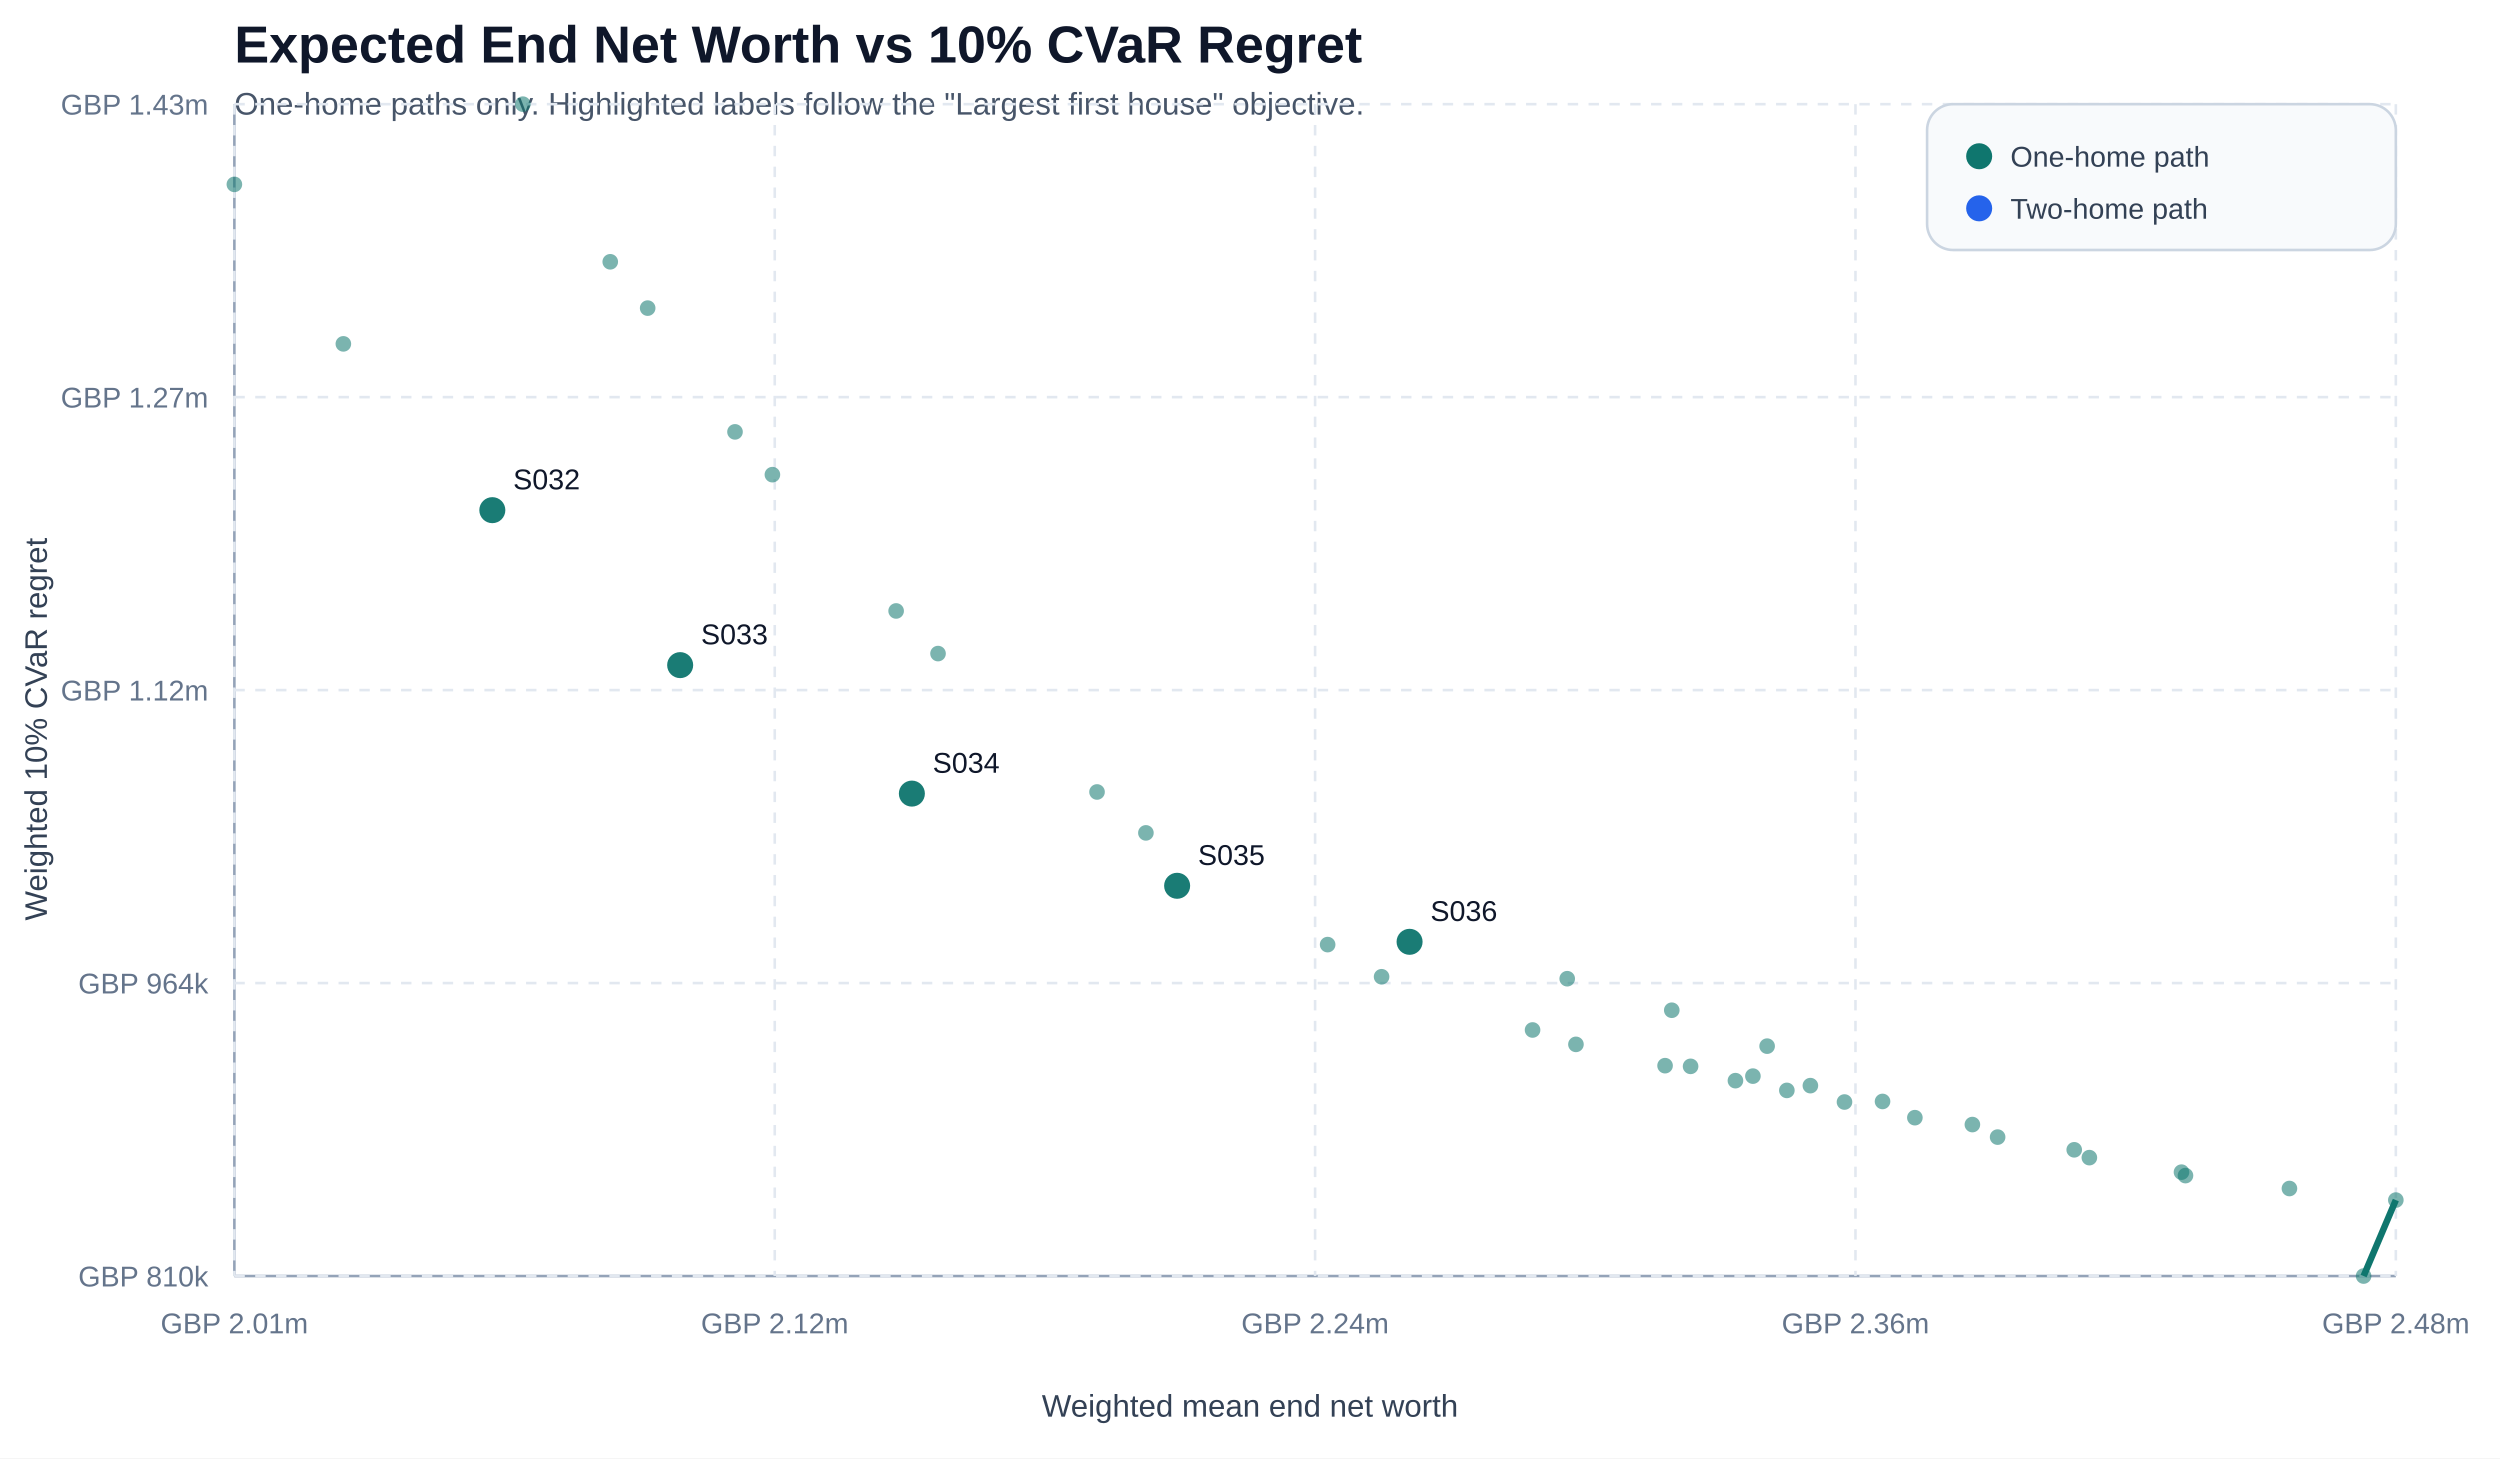
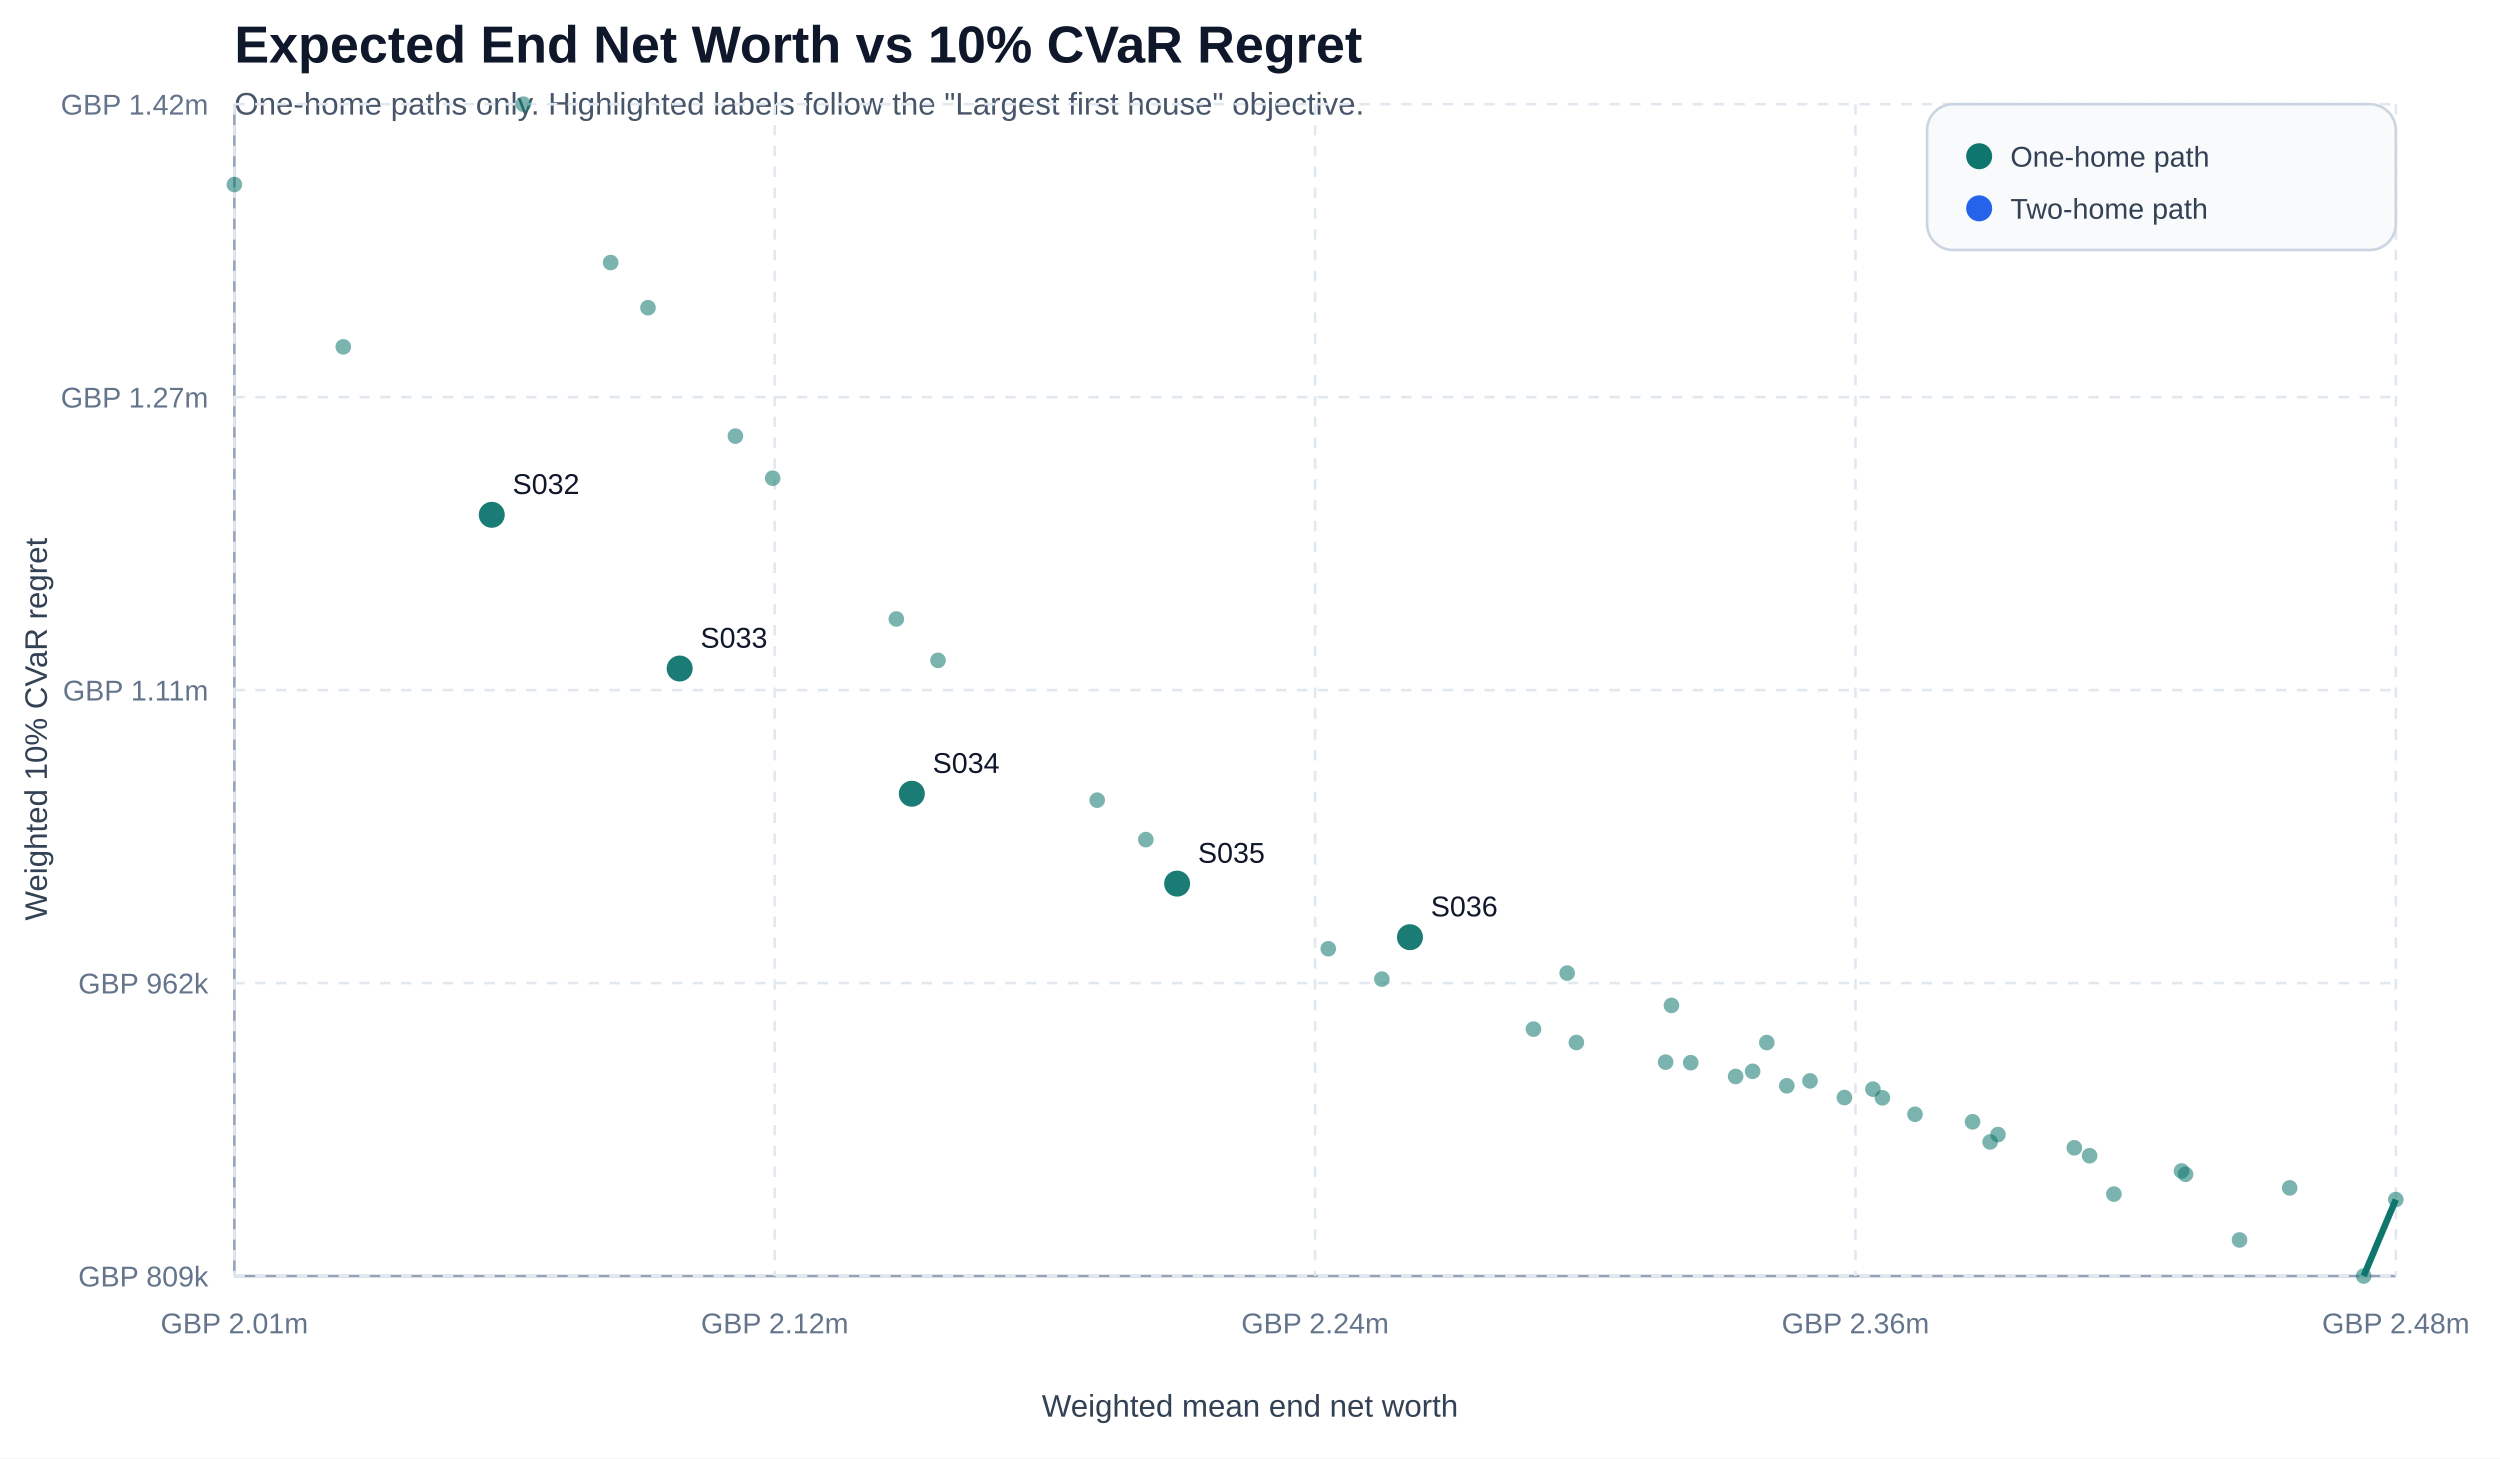
<svg xmlns="http://www.w3.org/2000/svg" width="960" height="560" viewBox="0 0 960 560">
  <rect width="960" height="560" fill="#ffffff" />
  <text x="90" y="24" font-size="20" font-family="Arial, sans-serif" font-weight="700" fill="#0f172a">Expected End Net Worth vs 10% CVaR Regret</text>
  <text x="90" y="44" font-size="12" font-family="Arial, sans-serif" fill="#475569">One-home paths only. Highlighted labels follow the "Largest first house" objective.</text>
  <line x1="90" y1="490" x2="920" y2="490" stroke="#94a3b8" />
  <line x1="90" y1="40" x2="90" y2="490" stroke="#94a3b8" />
  <line x1="90" y1="40" x2="90" y2="490" stroke="#e2e8f0" stroke-dasharray="4 4" />
  <line x1="90" y1="490" x2="920" y2="490" stroke="#e2e8f0" stroke-dasharray="4 4" />
  <text x="90" y="512" text-anchor="middle" font-size="11" font-family="Arial, sans-serif" fill="#64748b">GBP 2.01m</text>
-   <text x="80" y="494" text-anchor="end" font-size="11" font-family="Arial, sans-serif" fill="#64748b">GBP 810k</text>
+   <text x="80" y="494" text-anchor="end" font-size="11" font-family="Arial, sans-serif" fill="#64748b">GBP 809k</text>
  <line x1="297.5" y1="40" x2="297.5" y2="490" stroke="#e2e8f0" stroke-dasharray="4 4" />
  <line x1="90" y1="377.5" x2="920" y2="377.5" stroke="#e2e8f0" stroke-dasharray="4 4" />
  <text x="297.5" y="512" text-anchor="middle" font-size="11" font-family="Arial, sans-serif" fill="#64748b">GBP 2.12m</text>
-   <text x="80" y="381.5" text-anchor="end" font-size="11" font-family="Arial, sans-serif" fill="#64748b">GBP 964k</text>
+   <text x="80" y="381.5" text-anchor="end" font-size="11" font-family="Arial, sans-serif" fill="#64748b">GBP 962k</text>
  <line x1="505" y1="40" x2="505" y2="490" stroke="#e2e8f0" stroke-dasharray="4 4" />
  <line x1="90" y1="265" x2="920" y2="265" stroke="#e2e8f0" stroke-dasharray="4 4" />
  <text x="505" y="512" text-anchor="middle" font-size="11" font-family="Arial, sans-serif" fill="#64748b">GBP 2.24m</text>
-   <text x="80" y="269" text-anchor="end" font-size="11" font-family="Arial, sans-serif" fill="#64748b">GBP 1.12m</text>
+   <text x="80" y="269" text-anchor="end" font-size="11" font-family="Arial, sans-serif" fill="#64748b">GBP 1.11m</text>
  <line x1="712.5" y1="40" x2="712.5" y2="490" stroke="#e2e8f0" stroke-dasharray="4 4" />
  <line x1="90" y1="152.5" x2="920" y2="152.5" stroke="#e2e8f0" stroke-dasharray="4 4" />
  <text x="712.5" y="512" text-anchor="middle" font-size="11" font-family="Arial, sans-serif" fill="#64748b">GBP 2.36m</text>
  <text x="80" y="156.5" text-anchor="end" font-size="11" font-family="Arial, sans-serif" fill="#64748b">GBP 1.27m</text>
  <line x1="920" y1="40" x2="920" y2="490" stroke="#e2e8f0" stroke-dasharray="4 4" />
  <line x1="90" y1="40" x2="920" y2="40" stroke="#e2e8f0" stroke-dasharray="4 4" />
  <text x="920" y="512" text-anchor="middle" font-size="11" font-family="Arial, sans-serif" fill="#64748b">GBP 2.48m</text>
-   <text x="80" y="44" text-anchor="end" font-size="11" font-family="Arial, sans-serif" fill="#64748b">GBP 1.43m</text>
-   <polyline points="907.624,490 920,460.829" fill="none" stroke="#0f766e" stroke-width="2.5" />
-   <circle cx="530.529" cy="375.074" r="3" fill="#0f766e" opacity="0.55" />
-   <circle cx="509.812" cy="362.728" r="3" fill="#0f766e" opacity="0.55" />
-   <circle cx="440.025" cy="319.828" r="3" fill="#0f766e" opacity="0.55" />
-   <circle cx="421.258" cy="304.117" r="3" fill="#0f766e" opacity="0.55" />
-   <circle cx="605.161" cy="401.038" r="3" fill="#0f766e" opacity="0.55" />
-   <circle cx="588.504" cy="395.512" r="3" fill="#0f766e" opacity="0.55" />
-   <circle cx="639.386" cy="409.218" r="3" fill="#0f766e" opacity="0.55" />
-   <circle cx="649.183" cy="409.478" r="3" fill="#0f766e" opacity="0.55" />
-   <circle cx="344.114" cy="234.606" r="3" fill="#0f766e" opacity="0.55" />
-   <circle cx="360.203" cy="250.973" r="3" fill="#0f766e" opacity="0.55" />
-   <circle cx="350.158" cy="304.743" r="5" fill="#0f766e" opacity="0.95" />
-   <text x="358.158" y="296.743" font-size="11" font-family="Arial, sans-serif" fill="#0f172a">S034</text>
-   <circle cx="666.408" cy="414.972" r="3" fill="#0f766e" opacity="0.55" />
-   <circle cx="452.018" cy="340.143" r="5" fill="#0f766e" opacity="0.95" />
-   <text x="460.018" y="332.143" font-size="11" font-family="Arial, sans-serif" fill="#0f172a">S035</text>
-   <circle cx="673.117" cy="413.23" r="3" fill="#0f766e" opacity="0.55" />
-   <circle cx="261.182" cy="255.408" r="5" fill="#0f766e" opacity="0.95" />
-   <text x="269.182" y="247.408" font-size="11" font-family="Arial, sans-serif" fill="#0f172a">S033</text>
-   <circle cx="686.153" cy="418.714" r="3" fill="#0f766e" opacity="0.55" />
-   <circle cx="541.278" cy="361.658" r="5" fill="#0f766e" opacity="0.95" />
-   <text x="549.278" y="353.658" font-size="11" font-family="Arial, sans-serif" fill="#0f172a">S036</text>
-   <circle cx="282.241" cy="165.838" r="3" fill="#0f766e" opacity="0.55" />
-   <circle cx="695.188" cy="416.884" r="3" fill="#0f766e" opacity="0.55" />
-   <circle cx="296.602" cy="182.27" r="3" fill="#0f766e" opacity="0.55" />
-   <circle cx="708.285" cy="423.176" r="3" fill="#0f766e" opacity="0.55" />
-   <circle cx="189.054" cy="195.902" r="5" fill="#0f766e" opacity="0.95" />
-   <text x="197.054" y="187.902" font-size="11" font-family="Arial, sans-serif" fill="#0f172a">S032</text>
-   <circle cx="601.811" cy="375.824" r="3" fill="#0f766e" opacity="0.55" />
-   <circle cx="735.31" cy="429.187" r="3" fill="#0f766e" opacity="0.55" />
-   <circle cx="767.085" cy="436.649" r="3" fill="#0f766e" opacity="0.55" />
-   <circle cx="722.894" cy="422.957" r="3" fill="#0f766e" opacity="0.55" />
-   <circle cx="802.317" cy="444.53" r="3" fill="#0f766e" opacity="0.55" />
-   <circle cx="234.336" cy="100.529" r="3" fill="#0f766e" opacity="0.55" />
-   <circle cx="839.225" cy="451.429" r="3" fill="#0f766e" opacity="0.55" />
-   <circle cx="641.959" cy="387.931" r="3" fill="#0f766e" opacity="0.55" />
-   <circle cx="131.848" cy="132.044" r="3" fill="#0f766e" opacity="0.55" />
-   <circle cx="248.705" cy="118.316" r="3" fill="#0f766e" opacity="0.55" />
-   <circle cx="907.624" cy="490" r="3" fill="#0f766e" opacity="0.55" />
-   <circle cx="920" cy="460.829" r="3" fill="#0f766e" opacity="0.55" />
-   <circle cx="757.396" cy="431.834" r="3" fill="#0f766e" opacity="0.55" />
-   <circle cx="879.143" cy="456.388" r="3" fill="#0f766e" opacity="0.55" />
-   <circle cx="837.692" cy="450.11" r="3" fill="#0f766e" opacity="0.55" />
-   <circle cx="796.503" cy="441.524" r="3" fill="#0f766e" opacity="0.55" />
-   <circle cx="678.576" cy="401.72" r="3" fill="#0f766e" opacity="0.55" />
-   <circle cx="200.781" cy="40" r="3" fill="#0f766e" opacity="0.55" />
-   <circle cx="90" cy="70.798" r="3" fill="#0f766e" opacity="0.55" />
+   <text x="80" y="44" text-anchor="end" font-size="11" font-family="Arial, sans-serif" fill="#64748b">GBP 1.42m</text>
+   <polyline points="907.649,490 920,460.632" fill="none" stroke="#0f766e" stroke-width="2.5" />
+   <circle cx="530.632" cy="375.981" r="3" fill="#0f766e" opacity="0.55" />
+   <circle cx="510.056" cy="364.316" r="3" fill="#0f766e" opacity="0.55" />
+   <circle cx="439.993" cy="322.411" r="3" fill="#0f766e" opacity="0.55" />
+   <circle cx="421.316" cy="307.267" r="3" fill="#0f766e" opacity="0.55" />
+   <circle cx="588.851" cy="395.18" r="3" fill="#0f766e" opacity="0.55" />
+   <circle cx="605.332" cy="400.32" r="3" fill="#0f766e" opacity="0.55" />
+   <circle cx="639.602" cy="407.86" r="3" fill="#0f766e" opacity="0.55" />
+   <circle cx="649.231" cy="408.072" r="3" fill="#0f766e" opacity="0.55" />
+   <circle cx="344.195" cy="237.68" r="3" fill="#0f766e" opacity="0.55" />
+   <circle cx="360.198" cy="253.586" r="3" fill="#0f766e" opacity="0.55" />
+   <circle cx="350.138" cy="304.797" r="5" fill="#0f766e" opacity="0.95" />
+   <text x="358.138" y="296.797" font-size="11" font-family="Arial, sans-serif" fill="#0f172a">S034</text>
+   <circle cx="666.477" cy="413.368" r="3" fill="#0f766e" opacity="0.55" />
+   <circle cx="452.012" cy="339.303" r="5" fill="#0f766e" opacity="0.95" />
+   <text x="460.012" y="331.303" font-size="11" font-family="Arial, sans-serif" fill="#0f172a">S035</text>
+   <circle cx="673.002" cy="411.384" r="3" fill="#0f766e" opacity="0.55" />
+   <circle cx="260.993" cy="256.719" r="5" fill="#0f766e" opacity="0.95" />
+   <text x="268.993" y="248.719" font-size="11" font-family="Arial, sans-serif" fill="#0f172a">S033</text>
+   <circle cx="686.13" cy="416.947" r="3" fill="#0f766e" opacity="0.55" />
+   <circle cx="541.422" cy="359.881" r="5" fill="#0f766e" opacity="0.95" />
+   <text x="549.422" y="351.881" font-size="11" font-family="Arial, sans-serif" fill="#0f172a">S036</text>
+   <circle cx="282.396" cy="167.467" r="3" fill="#0f766e" opacity="0.55" />
+   <circle cx="695.046" cy="415.065" r="3" fill="#0f766e" opacity="0.55" />
+   <circle cx="296.715" cy="183.621" r="3" fill="#0f766e" opacity="0.55" />
+   <circle cx="708.258" cy="421.456" r="3" fill="#0f766e" opacity="0.55" />
+   <circle cx="188.834" cy="197.687" r="5" fill="#0f766e" opacity="0.95" />
+   <text x="196.834" y="189.687" font-size="11" font-family="Arial, sans-serif" fill="#0f172a">S032</text>
+   <circle cx="601.794" cy="373.672" r="3" fill="#0f766e" opacity="0.55" />
+   <circle cx="735.362" cy="427.88" r="3" fill="#0f766e" opacity="0.55" />
+   <circle cx="767.233" cy="435.669" r="3" fill="#0f766e" opacity="0.55" />
+   <circle cx="722.843" cy="421.553" r="3" fill="#0f766e" opacity="0.55" />
+   <circle cx="802.416" cy="443.801" r="3" fill="#0f766e" opacity="0.55" />
+   <circle cx="234.484" cy="100.817" r="3" fill="#0f766e" opacity="0.55" />
+   <circle cx="839.244" cy="450.941" r="3" fill="#0f766e" opacity="0.55" />
+   <circle cx="641.833" cy="386.072" r="3" fill="#0f766e" opacity="0.55" />
+   <circle cx="131.813" cy="133.184" r="3" fill="#0f766e" opacity="0.55" />
+   <circle cx="248.815" cy="118.151" r="3" fill="#0f766e" opacity="0.55" />
+   <circle cx="907.649" cy="490" r="3" fill="#0f766e" opacity="0.55" />
+   <circle cx="920" cy="460.632" r="3" fill="#0f766e" opacity="0.55" />
+   <circle cx="859.975" cy="476.142" r="3" fill="#0f766e" opacity="0.55" />
+   <circle cx="757.457" cy="430.768" r="3" fill="#0f766e" opacity="0.55" />
+   <circle cx="879.242" cy="456.153" r="3" fill="#0f766e" opacity="0.55" />
+   <circle cx="811.733" cy="458.53" r="3" fill="#0f766e" opacity="0.55" />
+   <circle cx="837.708" cy="449.652" r="3" fill="#0f766e" opacity="0.55" />
+   <circle cx="796.546" cy="440.749" r="3" fill="#0f766e" opacity="0.55" />
+   <circle cx="764.209" cy="438.505" r="3" fill="#0f766e" opacity="0.55" />
+   <circle cx="719.195" cy="418.232" r="3" fill="#0f766e" opacity="0.55" />
+   <circle cx="678.451" cy="400.34" r="3" fill="#0f766e" opacity="0.55" />
+   <circle cx="200.943" cy="40" r="3" fill="#0f766e" opacity="0.55" />
+   <circle cx="90" cy="70.854" r="3" fill="#0f766e" opacity="0.55" />
  <text x="480" y="544" text-anchor="middle" font-size="12" font-family="Arial, sans-serif" fill="#334155">Weighted mean end net worth</text>
  <text x="18" y="280" transform="rotate(-90 18 280)" text-anchor="middle" font-size="12" font-family="Arial, sans-serif" fill="#334155">Weighted 10% CVaR regret</text>
  <rect x="740" y="40" width="180" height="56" rx="10" fill="#f8fafc" stroke="#cbd5e1" />
  <circle cx="760" cy="60" r="5" fill="#0f766e" />
  <text x="772" y="64" font-size="11" font-family="Arial, sans-serif" fill="#334155">One-home path</text>
  <circle cx="760" cy="80" r="5" fill="#2563eb" />
  <text x="772" y="84" font-size="11" font-family="Arial, sans-serif" fill="#334155">Two-home path</text>
</svg>
